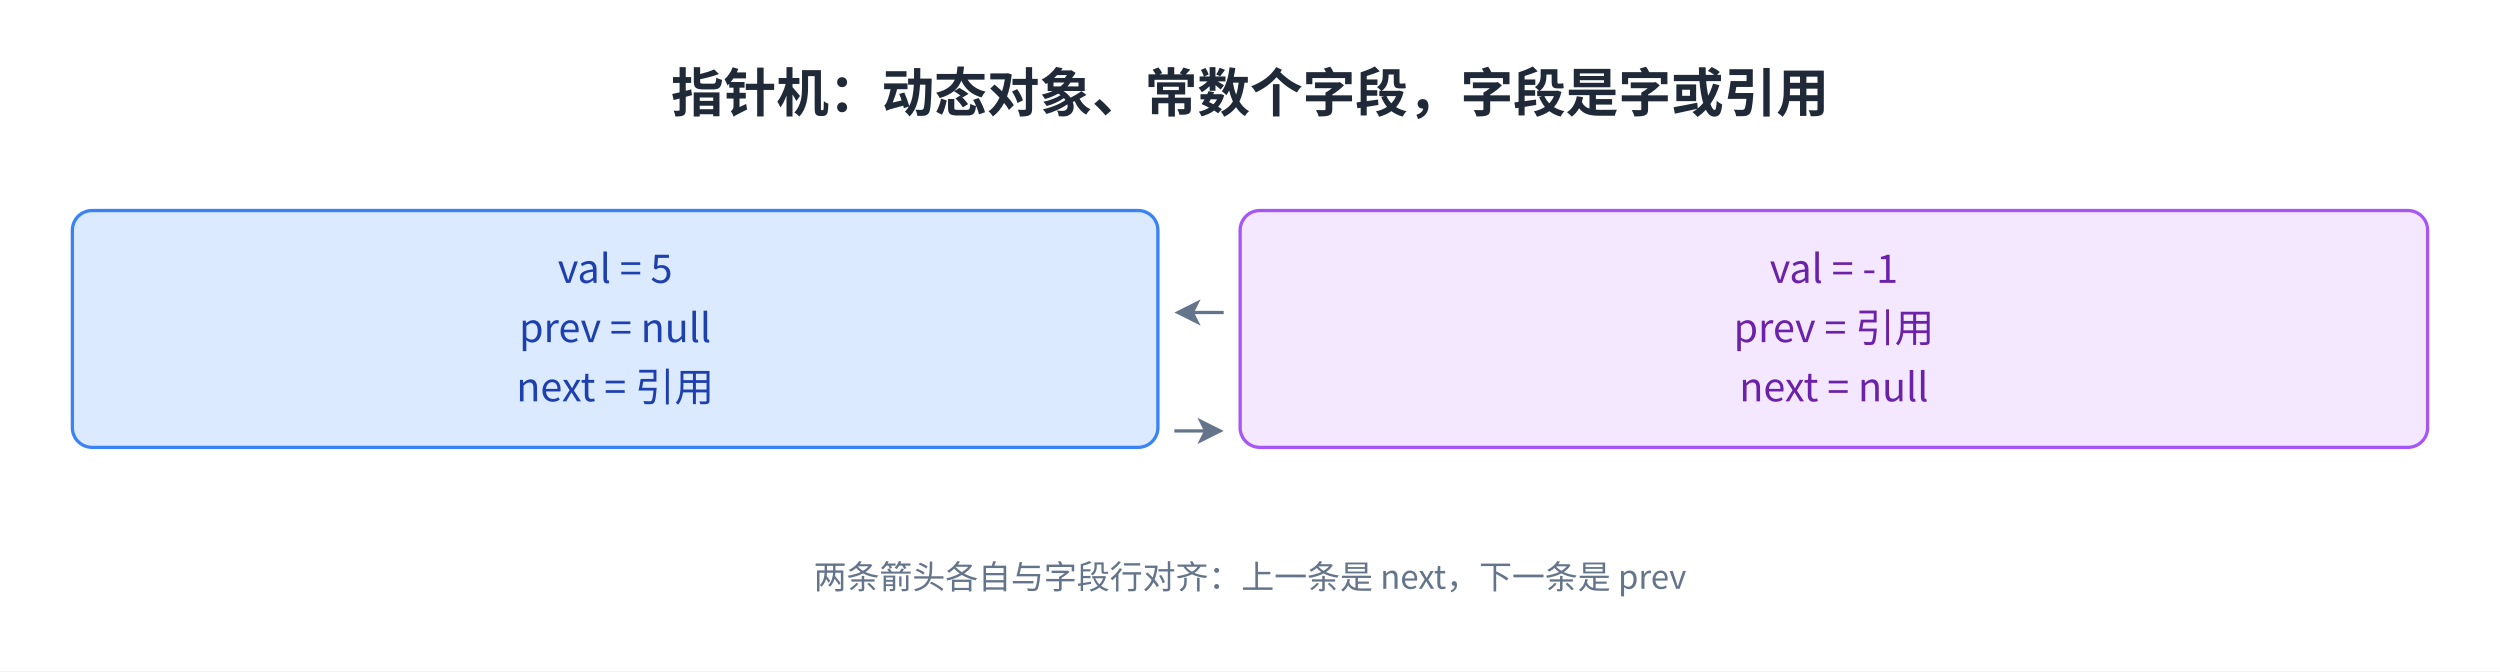
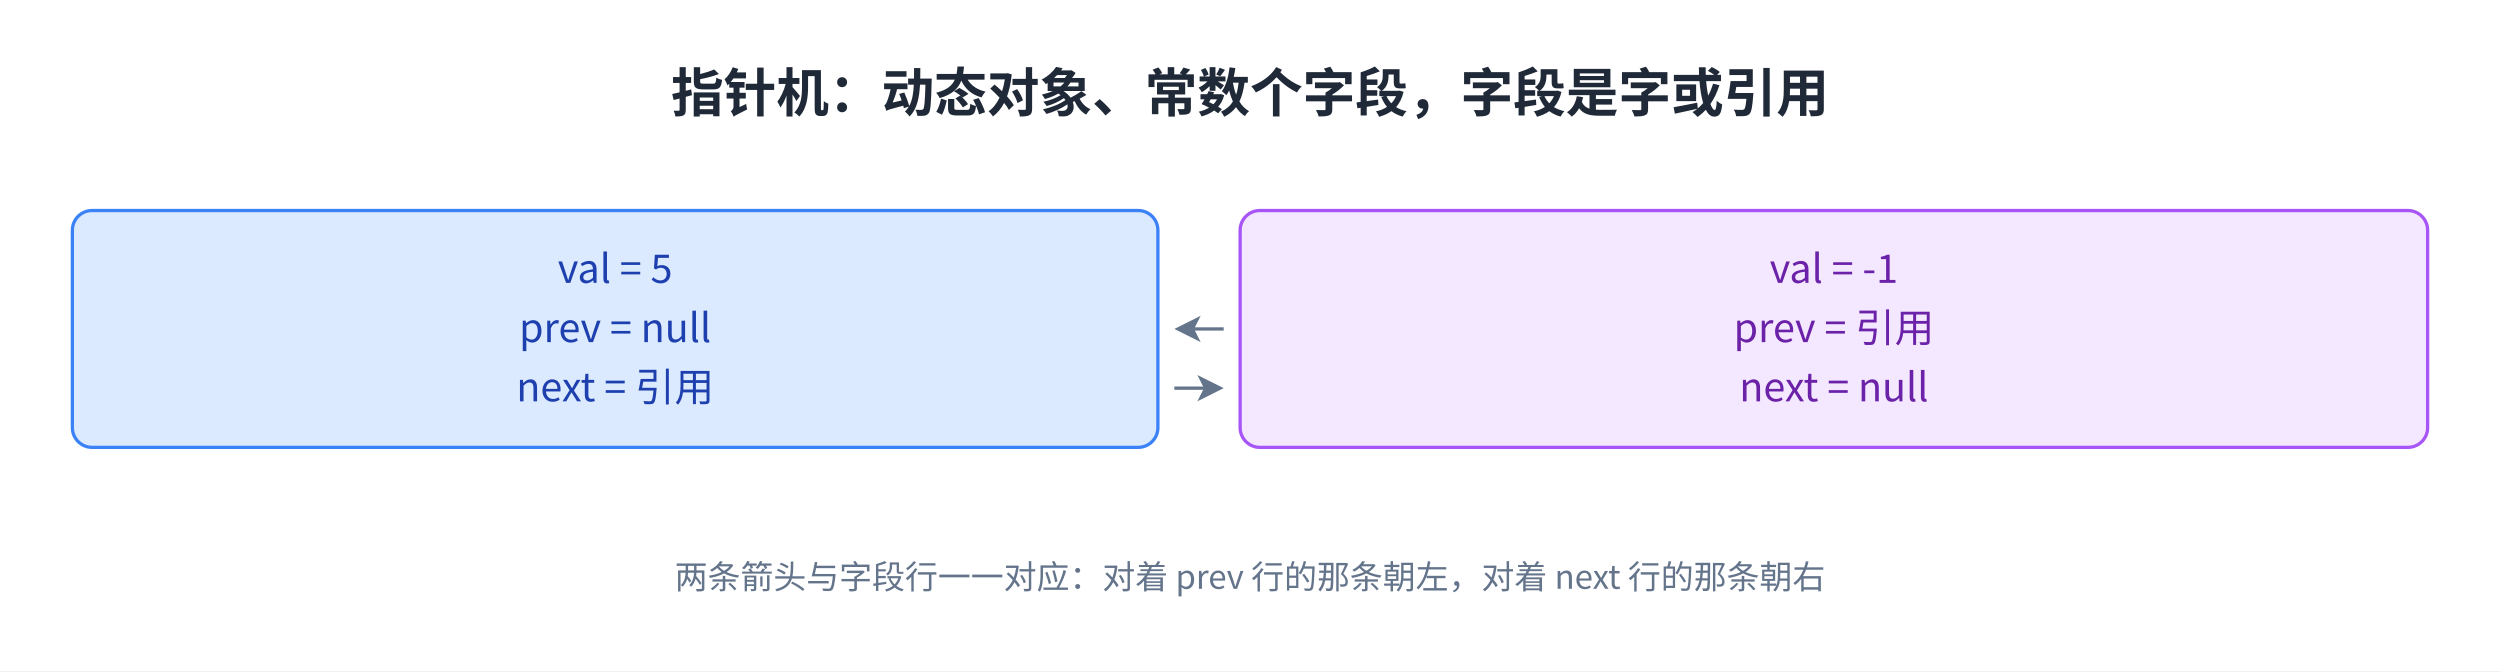
<svg xmlns="http://www.w3.org/2000/svg" viewBox="0 0 760 204" width="760" height="204" role="img" aria-labelledby="fig-pointer-machine-title fig-pointer-machine-desc">
  <defs>
    <style>
      text { font-family: 'PingFang SC', 'Microsoft YaHei', 'Noto Sans CJK SC', system-ui, sans-serif; }
    </style>
    <marker id="arrow" markerWidth="8" markerHeight="8" refX="2" refY="4" orient="auto" markerUnits="userSpaceOnUse">
      <path d="M0,0 L8,4 L0,8 L2,4 z" fill="#64748b" />
    </marker>
  </defs>
  <rect x="0" y="0" width="760" height="204" fill="#ffffff" />
  <text x="380" y="34" font-size="16" font-weight="600" fill="#1f2937" text-anchor="middle">指针机：动态对象、常数个字段，字段是字或引用</text>
  <rect x="22" y="64" width="330" height="72" rx="6" fill="#dbeafe" stroke="#3b82f6" />
  <text x="187" y="86" font-size="12" fill="#1e40af" text-anchor="middle">val = 5</text>
  <text x="187" y="104" font-size="12" fill="#1e40af" text-anchor="middle">prev = null</text>
  <text x="187" y="122" font-size="12" fill="#1e40af" text-anchor="middle">next = 引用</text>
  <rect x="377" y="64" width="361" height="72" rx="6" fill="#f3e8ff" stroke="#a855f7" />
  <text x="557.5" y="86" font-size="12" fill="#6b21a8" text-anchor="middle">val = -1</text>
  <text x="557.5" y="104" font-size="12" fill="#6b21a8" text-anchor="middle">prev = 引用</text>
  <text x="557.5" y="122" font-size="12" fill="#6b21a8" text-anchor="middle">next = null</text>
-   <path d="M357,131 L 366,131" fill="none" stroke="#64748b" marker-end="url(#arrow)" />
-   <path d="M372,95 L 363,95" fill="none" stroke="#64748b" marker-end="url(#arrow)" />
-   <text x="380" y="179" font-size="10" fill="#64748b" text-anchor="middle">两条箭头各自与字段行对齐：上一条是 next，下一条是 prev</text>
+   <path d="M372,100 L 363,100" fill="none" stroke="#64748b" marker-end="url(#arrow)" />
+   <path d="M357,118 L 366,118" fill="none" stroke="#64748b" marker-end="url(#arrow)" />
+   <text x="380" y="179" font-size="10" fill="#64748b" text-anchor="middle">两条箭头与字段行一一对应：对着 prev 行的那条朝左，对着 next 行的那条朝右</text>
</svg>
